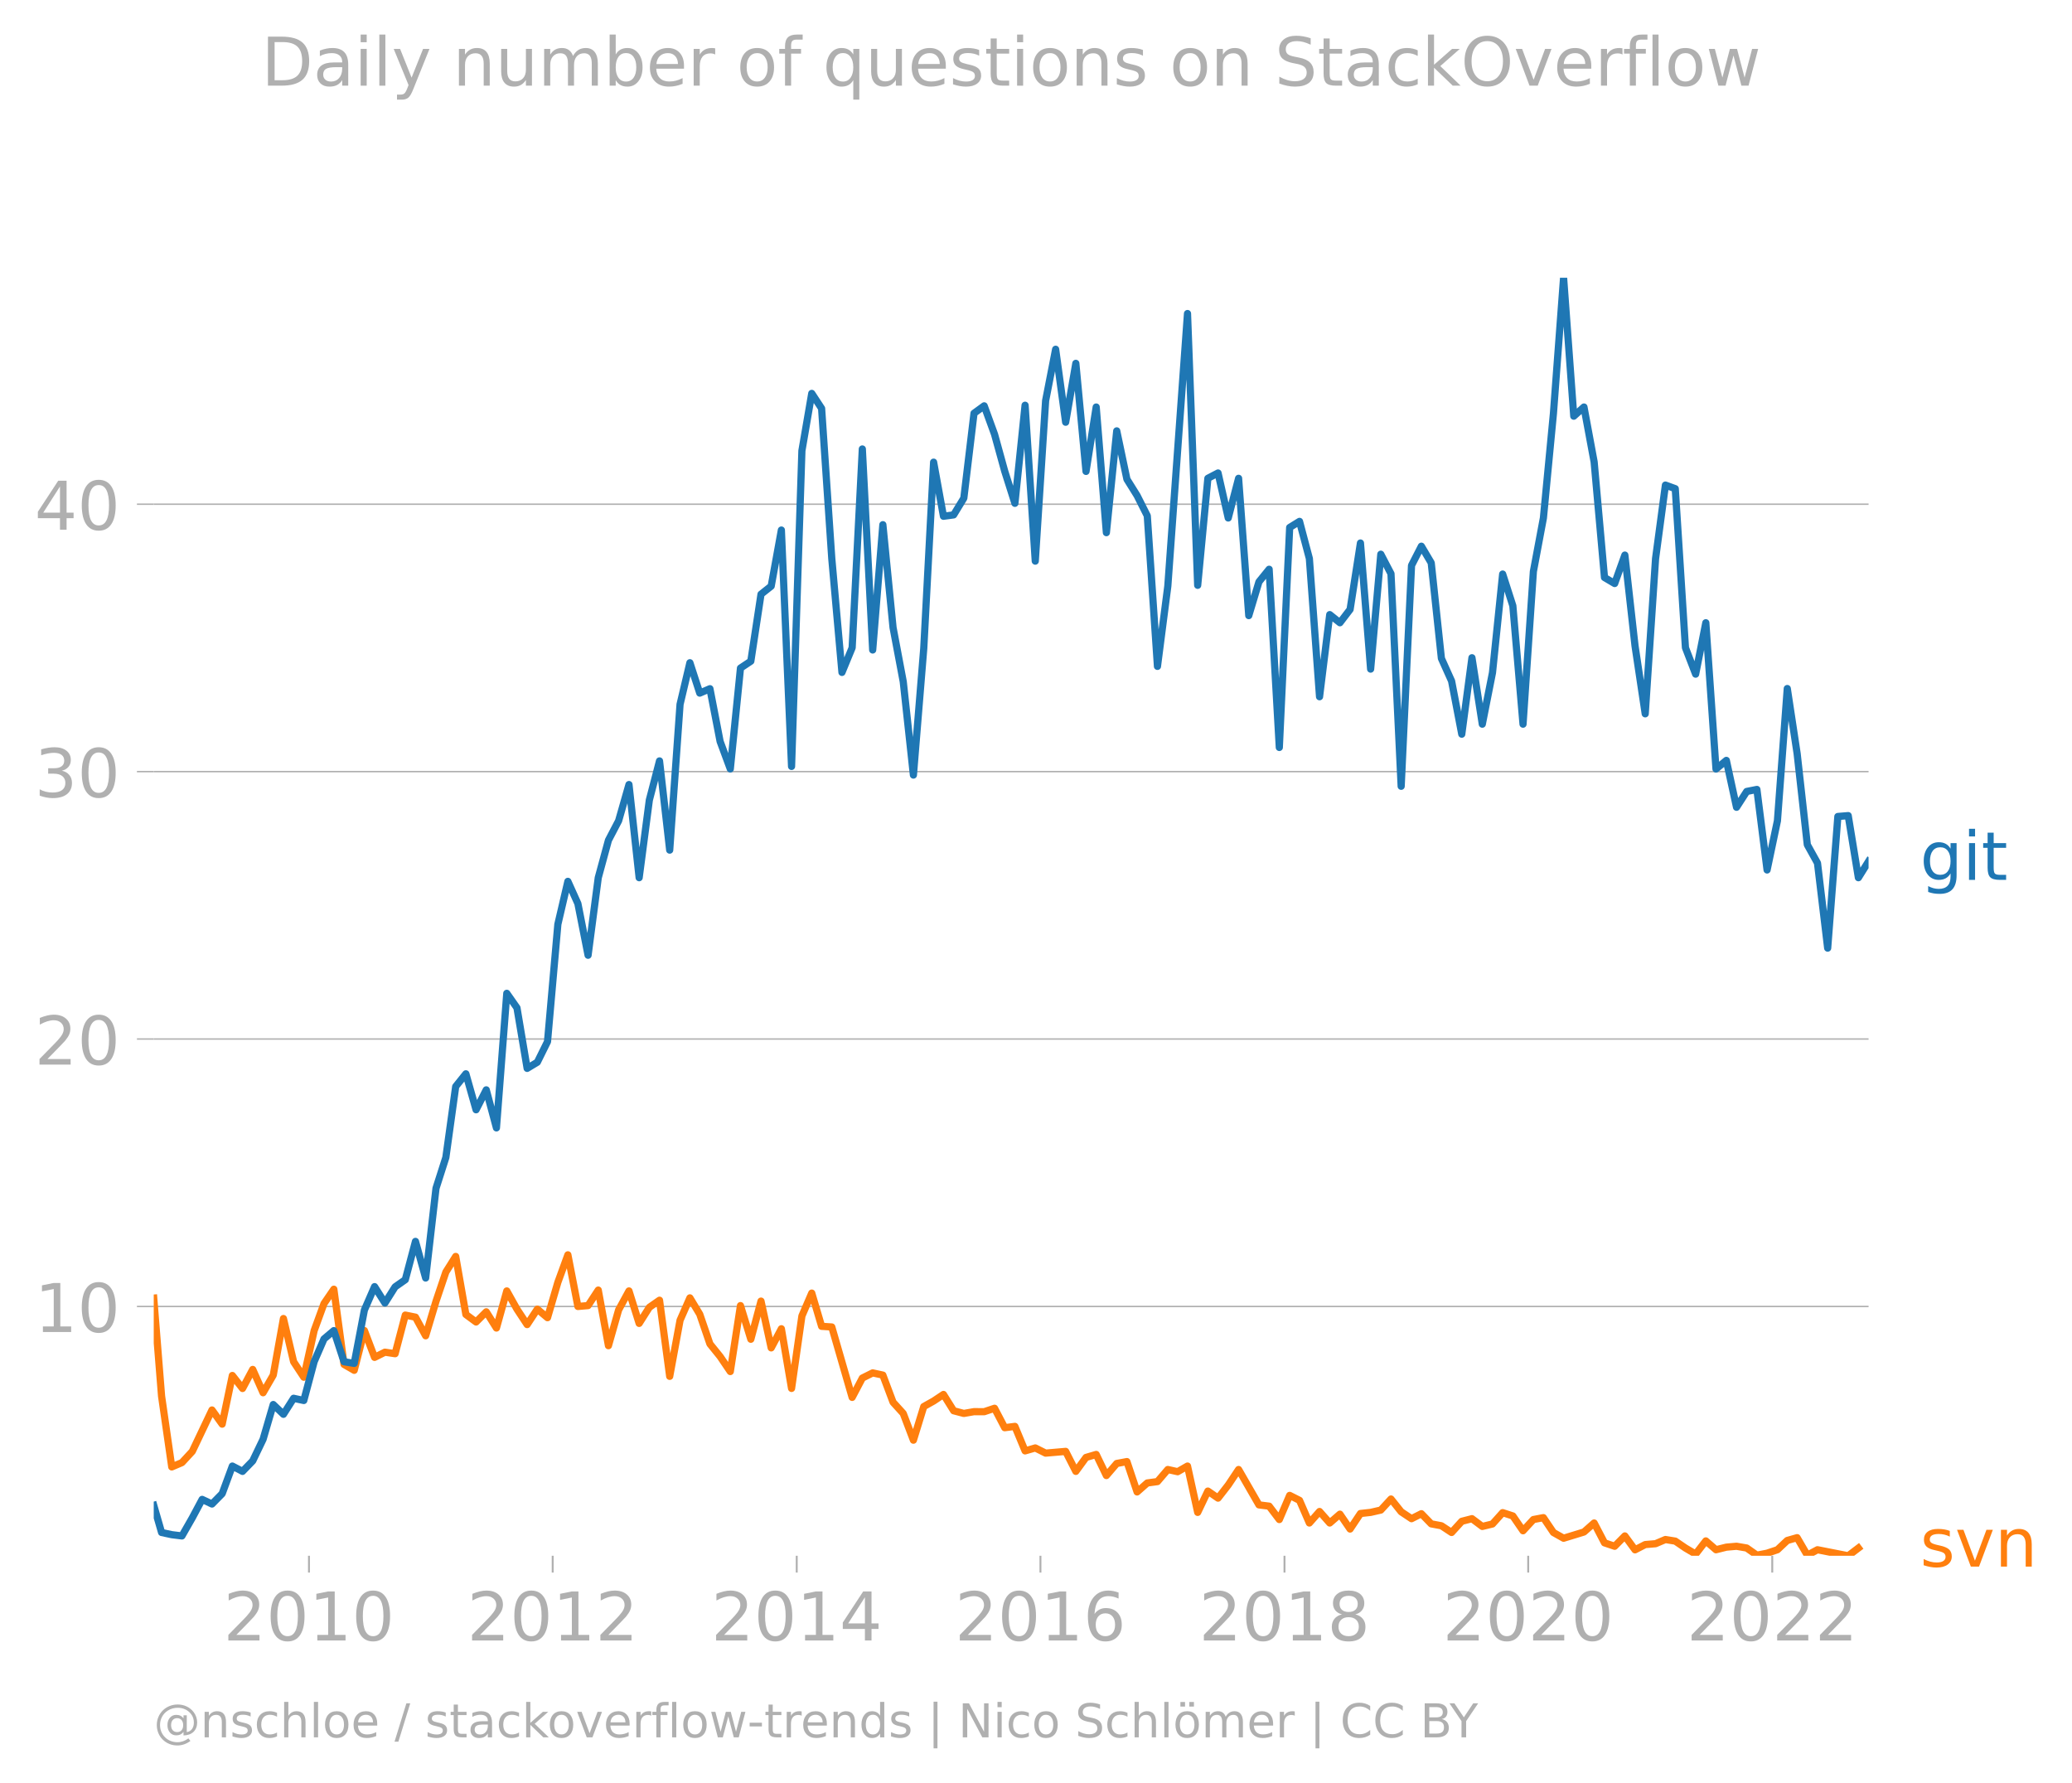
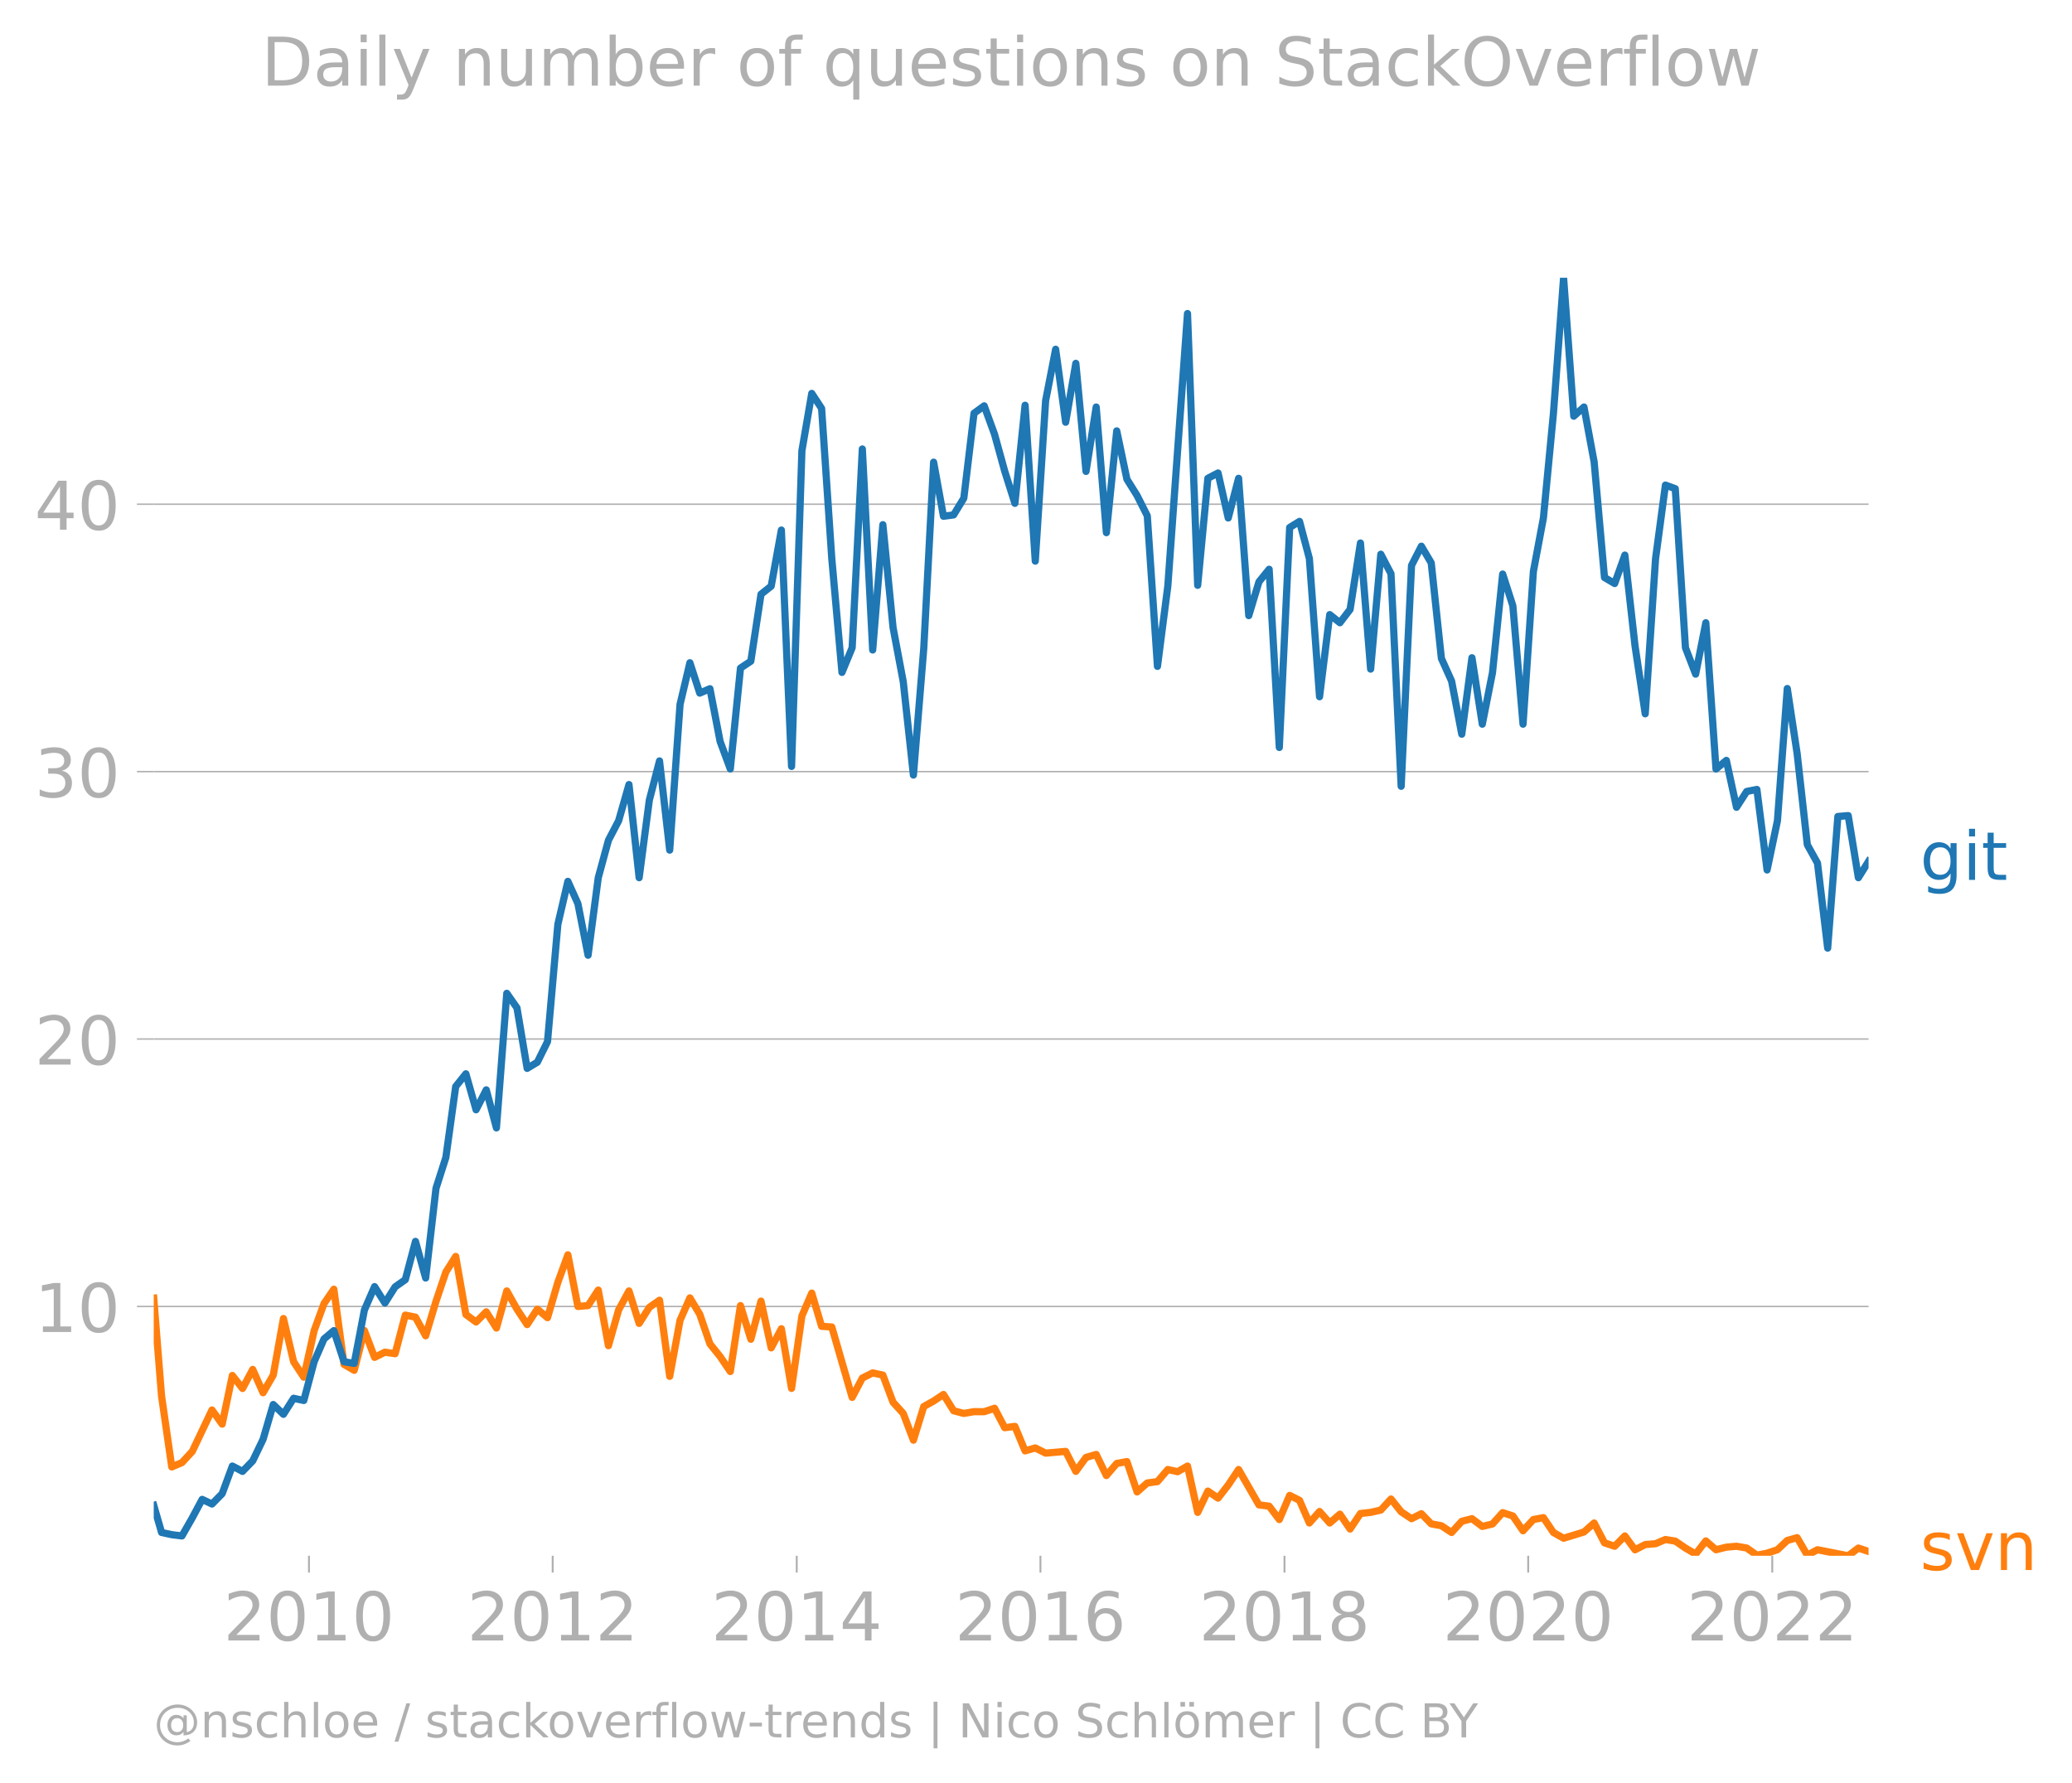
<svg xmlns="http://www.w3.org/2000/svg" xmlns:xlink="http://www.w3.org/1999/xlink" width="575.334" height="494.999" viewBox="0 0 431.5 371.249">
  <defs>
    <style>*{stroke-linejoin:round;stroke-linecap:butt}</style>
  </defs>
  <g id="figure_1">
    <path id="patch_1" d="M0 371.25h431.5V0H0v371.25z" style="fill:none" />
    <g id="axes_1">
      <path id="patch_2" d="M32.015 323.95h357.12V57.838H32.015V323.95z" style="fill:none" />
      <g id="matplotlib.axis_1">
        <g id="xtick_1">
          <g id="line2d_1">
            <defs>
-               <path id="m77f1c96709" d="M0 0v3.5" style="stroke:#b0b0b0;stroke-width:.4" />
-             </defs>
-             <use xlink:href="#m77f1c96709" x="64.345" y="323.95" style="fill:#b0b0b0;stroke:#b0b0b0;stroke-width:.4" />
+               <path id="m27e06bc372" d="M0 0v3.5" style="stroke:#b0b0b0;stroke-width:.4" />
+             </defs>
+             <use xlink:href="#m27e06bc372" x="64.345" y="323.95" style="fill:#b0b0b0;stroke:#b0b0b0;stroke-width:.4" />
          </g>
          <g id="text_1" style="fill:#b0b0b0" transform="matrix(.14 0 0 -.14 46.53 341.588)">
            <defs>
              <path id="DejaVuSans-32" d="M1228 531h2203V0H469v531q359 372 979 998 621 627 780 809 303 340 423 576 121 236 121 464 0 372-261 606-261 235-680 235-297 0-627-103-329-103-704-313v638q381 153 712 231 332 78 607 78 725 0 1156-363 431-362 431-968 0-288-108-546-107-257-392-607-78-91-497-524-418-433-1181-1211z" transform="scale(.01563)" />
              <path id="DejaVuSans-30" d="M2034 4250q-487 0-733-480-245-479-245-1442 0-959 245-1439 246-480 733-480 491 0 736 480 246 480 246 1439 0 963-246 1442-245 480-736 480zm0 500q785 0 1199-621 414-620 414-1801 0-1178-414-1799Q2819-91 2034-91q-784 0-1198 620-414 621-414 1799 0 1181 414 1801 414 621 1198 621z" transform="scale(.01563)" />
              <path id="DejaVuSans-31" d="M794 531h1031v3560L703 3866v575l1116 225h631V531h1031V0H794v531z" transform="scale(.01563)" />
            </defs>
            <use xlink:href="#DejaVuSans-32" />
            <use xlink:href="#DejaVuSans-30" x="63.623" />
            <use xlink:href="#DejaVuSans-31" x="127.246" />
            <use xlink:href="#DejaVuSans-30" x="190.869" />
          </g>
        </g>
        <g id="xtick_2">
-           <use xlink:href="#m77f1c96709" id="line2d_2" x="115.099" y="323.95" style="fill:#b0b0b0;stroke:#b0b0b0;stroke-width:.4" />
+           <use xlink:href="#m27e06bc372" id="line2d_2" x="115.099" y="323.95" style="fill:#b0b0b0;stroke:#b0b0b0;stroke-width:.4" />
          <g id="text_2" style="fill:#b0b0b0" transform="matrix(.14 0 0 -.14 97.284 341.588)">
            <use xlink:href="#DejaVuSans-32" />
            <use xlink:href="#DejaVuSans-30" x="63.623" />
            <use xlink:href="#DejaVuSans-31" x="127.246" />
            <use xlink:href="#DejaVuSans-32" x="190.869" />
          </g>
        </g>
        <g id="xtick_3">
-           <use xlink:href="#m77f1c96709" id="line2d_3" x="165.922" y="323.95" style="fill:#b0b0b0;stroke:#b0b0b0;stroke-width:.4" />
+           <use xlink:href="#m27e06bc372" id="line2d_3" x="165.922" y="323.95" style="fill:#b0b0b0;stroke:#b0b0b0;stroke-width:.4" />
          <g id="text_3" style="fill:#b0b0b0" transform="matrix(.14 0 0 -.14 148.107 341.588)">
            <defs>
              <path id="DejaVuSans-34" d="M2419 4116 825 1625h1594v2491zm-166 550h794V1625h666v-525h-666V0h-628v1100H313v609l1940 2957z" transform="scale(.01563)" />
            </defs>
            <use xlink:href="#DejaVuSans-32" />
            <use xlink:href="#DejaVuSans-30" x="63.623" />
            <use xlink:href="#DejaVuSans-31" x="127.246" />
            <use xlink:href="#DejaVuSans-34" x="190.869" />
          </g>
        </g>
        <g id="xtick_4">
-           <use xlink:href="#m77f1c96709" id="line2d_4" x="216.676" y="323.95" style="fill:#b0b0b0;stroke:#b0b0b0;stroke-width:.4" />
+           <use xlink:href="#m27e06bc372" id="line2d_4" x="216.676" y="323.95" style="fill:#b0b0b0;stroke:#b0b0b0;stroke-width:.4" />
          <g id="text_4" style="fill:#b0b0b0" transform="matrix(.14 0 0 -.14 198.86 341.588)">
            <defs>
              <path id="DejaVuSans-36" d="M2113 2584q-425 0-674-291-248-290-248-796 0-503 248-796 249-292 674-292t673 292q248 293 248 796 0 506-248 796-248 291-673 291zm1253 1979v-575q-238 112-480 171-242 60-480 60-625 0-955-422-329-422-376-1275 184 272 462 417 279 145 613 145 703 0 1111-427 408-426 408-1160 0-719-425-1154Q2819-91 2113-91q-810 0-1238 620-428 621-428 1799 0 1106 525 1764t1409 658q238 0 480-47t505-140z" transform="scale(.01563)" />
            </defs>
            <use xlink:href="#DejaVuSans-32" />
            <use xlink:href="#DejaVuSans-30" x="63.623" />
            <use xlink:href="#DejaVuSans-31" x="127.246" />
            <use xlink:href="#DejaVuSans-36" x="190.869" />
          </g>
        </g>
        <g id="xtick_5">
-           <use xlink:href="#m77f1c96709" id="line2d_5" x="267.499" y="323.95" style="fill:#b0b0b0;stroke:#b0b0b0;stroke-width:.4" />
+           <use xlink:href="#m27e06bc372" id="line2d_5" x="267.499" y="323.95" style="fill:#b0b0b0;stroke:#b0b0b0;stroke-width:.4" />
          <g id="text_5" style="fill:#b0b0b0" transform="matrix(.14 0 0 -.14 249.684 341.588)">
            <defs>
              <path id="DejaVuSans-38" d="M2034 2216q-450 0-708-241-257-241-257-662 0-422 257-663 258-241 708-241t709 242q260 243 260 662 0 421-258 662-257 241-711 241zm-631 268q-406 100-633 378-226 279-226 679 0 559 398 884 399 325 1092 325 697 0 1094-325t397-884q0-400-227-679-226-278-629-378 456-106 710-416 255-309 255-755 0-679-414-1042Q2806-91 2034-91q-771 0-1186 362-414 363-414 1042 0 446 256 755 257 310 713 416zm-231 997q0-362 226-565 227-203 636-203 407 0 636 203 230 203 230 565 0 363-230 566-229 203-636 203-409 0-636-203-226-203-226-566z" transform="scale(.01563)" />
            </defs>
            <use xlink:href="#DejaVuSans-32" />
            <use xlink:href="#DejaVuSans-30" x="63.623" />
            <use xlink:href="#DejaVuSans-31" x="127.246" />
            <use xlink:href="#DejaVuSans-38" x="190.869" />
          </g>
        </g>
        <g id="xtick_6">
-           <use xlink:href="#m77f1c96709" id="line2d_6" x="318.253" y="323.95" style="fill:#b0b0b0;stroke:#b0b0b0;stroke-width:.4" />
+           <use xlink:href="#m27e06bc372" id="line2d_6" x="318.253" y="323.95" style="fill:#b0b0b0;stroke:#b0b0b0;stroke-width:.4" />
          <g id="text_6" style="fill:#b0b0b0" transform="matrix(.14 0 0 -.14 300.438 341.588)">
            <use xlink:href="#DejaVuSans-32" />
            <use xlink:href="#DejaVuSans-30" x="63.623" />
            <use xlink:href="#DejaVuSans-32" x="127.246" />
            <use xlink:href="#DejaVuSans-30" x="190.869" />
          </g>
        </g>
        <g id="xtick_7">
-           <use xlink:href="#m77f1c96709" id="line2d_7" x="369.077" y="323.95" style="fill:#b0b0b0;stroke:#b0b0b0;stroke-width:.4" />
+           <use xlink:href="#m27e06bc372" id="line2d_7" x="369.077" y="323.95" style="fill:#b0b0b0;stroke:#b0b0b0;stroke-width:.4" />
          <g id="text_7" style="fill:#b0b0b0" transform="matrix(.14 0 0 -.14 351.262 341.588)">
            <use xlink:href="#DejaVuSans-32" />
            <use xlink:href="#DejaVuSans-30" x="63.623" />
            <use xlink:href="#DejaVuSans-32" x="127.246" />
            <use xlink:href="#DejaVuSans-32" x="190.869" />
          </g>
        </g>
      </g>
      <g id="matplotlib.axis_2">
        <g id="ytick_1">
-           <path id="line2d_8" d="M32.015 272.037h357.12" clip-path="url(#pca9cdb435d)" style="fill:none;stroke:#b0b0b0;stroke-width:.3;stroke-linecap:square" />
+           <path id="line2d_8" d="M32.015 272.037h357.12" clip-path="url(#p85bccfe4f1)" style="fill:none;stroke:#b0b0b0;stroke-width:.3;stroke-linecap:square" />
          <g id="line2d_9">
            <defs>
-               <path id="mb15e1e343c" d="M0 0h-3.5" style="stroke:#b0b0b0;stroke-width:.3" />
-             </defs>
-             <use xlink:href="#mb15e1e343c" x="32.015" y="272.037" style="fill:#b0b0b0;stroke:#b0b0b0;stroke-width:.3" />
+               <path id="m40d525d4bf" d="M0 0h-3.5" style="stroke:#b0b0b0;stroke-width:.3" />
+             </defs>
+             <use xlink:href="#m40d525d4bf" x="32.015" y="272.037" style="fill:#b0b0b0;stroke:#b0b0b0;stroke-width:.3" />
          </g>
          <g id="text_8" style="fill:#b0b0b0" transform="matrix(.14 0 0 -.14 7.2 277.356)">
            <use xlink:href="#DejaVuSans-31" />
            <use xlink:href="#DejaVuSans-30" x="63.623" />
          </g>
        </g>
        <g id="ytick_2">
-           <path id="line2d_10" d="M32.015 216.353h357.12" clip-path="url(#pca9cdb435d)" style="fill:none;stroke:#b0b0b0;stroke-width:.3;stroke-linecap:square" />
-           <use xlink:href="#mb15e1e343c" id="line2d_11" x="32.015" y="216.353" style="fill:#b0b0b0;stroke:#b0b0b0;stroke-width:.3" />
+           <path id="line2d_10" d="M32.015 216.353h357.12" clip-path="url(#p85bccfe4f1)" style="fill:none;stroke:#b0b0b0;stroke-width:.3;stroke-linecap:square" />
+           <use xlink:href="#m40d525d4bf" id="line2d_11" x="32.015" y="216.353" style="fill:#b0b0b0;stroke:#b0b0b0;stroke-width:.3" />
          <g id="text_9" style="fill:#b0b0b0" transform="matrix(.14 0 0 -.14 7.2 221.672)">
            <use xlink:href="#DejaVuSans-32" />
            <use xlink:href="#DejaVuSans-30" x="63.623" />
          </g>
        </g>
        <g id="ytick_3">
-           <path id="line2d_12" d="M32.015 160.669h357.12" clip-path="url(#pca9cdb435d)" style="fill:none;stroke:#b0b0b0;stroke-width:.3;stroke-linecap:square" />
-           <use xlink:href="#mb15e1e343c" id="line2d_13" x="32.015" y="160.669" style="fill:#b0b0b0;stroke:#b0b0b0;stroke-width:.3" />
+           <path id="line2d_12" d="M32.015 160.669h357.12" clip-path="url(#p85bccfe4f1)" style="fill:none;stroke:#b0b0b0;stroke-width:.3;stroke-linecap:square" />
+           <use xlink:href="#m40d525d4bf" id="line2d_13" x="32.015" y="160.669" style="fill:#b0b0b0;stroke:#b0b0b0;stroke-width:.3" />
          <g id="text_10" style="fill:#b0b0b0" transform="matrix(.14 0 0 -.14 7.2 165.987)">
            <defs>
              <path id="DejaVuSans-33" d="M2597 2516q453-97 707-404 255-306 255-756 0-690-475-1069Q2609-91 1734-91q-293 0-604 58T488 141v609q262-153 574-231 313-78 654-78 593 0 904 234t311 681q0 413-289 645-289 233-804 233h-544v519h569q465 0 712 186t247 536q0 359-255 551-254 193-729 193-260 0-557-57-297-56-653-174v562q360 100 674 150t592 50q719 0 1137-327 419-326 419-882 0-388-222-655t-631-370z" transform="scale(.01563)" />
            </defs>
            <use xlink:href="#DejaVuSans-33" />
            <use xlink:href="#DejaVuSans-30" x="63.623" />
          </g>
        </g>
        <g id="ytick_4">
-           <path id="line2d_14" d="M32.015 104.984h357.12" clip-path="url(#pca9cdb435d)" style="fill:none;stroke:#b0b0b0;stroke-width:.3;stroke-linecap:square" />
-           <use xlink:href="#mb15e1e343c" id="line2d_15" x="32.015" y="104.984" style="fill:#b0b0b0;stroke:#b0b0b0;stroke-width:.3" />
+           <path id="line2d_14" d="M32.015 104.984h357.12" clip-path="url(#p85bccfe4f1)" style="fill:none;stroke:#b0b0b0;stroke-width:.3;stroke-linecap:square" />
+           <use xlink:href="#m40d525d4bf" id="line2d_15" x="32.015" y="104.984" style="fill:#b0b0b0;stroke:#b0b0b0;stroke-width:.3" />
          <g id="text_11" style="fill:#b0b0b0" transform="matrix(.14 0 0 -.14 7.2 110.303)">
            <use xlink:href="#DejaVuSans-34" />
            <use xlink:href="#DejaVuSans-30" x="63.623" />
          </g>
        </g>
      </g>
-       <path id="line2d_16" d="m32.015 270.297 1.634 20.422 2.12 14.73 2.12-.899 2.156-2.335 4.102-8.622 2.12 2.946 2.121-10.131 2.12 2.706 2.121-3.964 2.156 4.85 2.12-3.67 2.12-11.778 2.121 8.994 2.12 3.22 2.156-9.699 2.051-5.626 2.051-2.996 2.12 15.657 2.121 1.228 2.12-8.28 2.121 5.586 2.156-1.078 2.12.317 2.12-8.041 2.121.43 2.12 3.88 2.156-7.184 2.051-6.082 2.051-3.259 2.12 12.089 2.121 1.563 2.12-2.12 2.121 3.377 2.156-7.724 2.12 3.79 2.12 3.216 2.121-3.216 2.12 1.779 2.156-7.365 2.086-5.723 2.086 10.752 2.12-.185 2.12-3.227 2.121 11.58 2.12-7.449 2.156-3.952 2.12 6.76 2.121-3.347 2.12-1.479 2.121 15.85 2.156-11.676 2.05-4.664 2.052 3.406 2.12 6.18 2.12 2.622 2.121 3.131 2.12-13.73 2.156 7.006 2.12-7.94 2.121 9.737 2.12-3.982 2.121 12.424L167 274.013l2.05-4.76 2.052 6.916 2.12.138 4.241 14.663 2.12-4.023 2.156-1.078 2.12.46 2.121 5.647 2.12 2.335 2.121 5.569 2.156-7.006 2.05-1.148 2.052-1.367 2.12 3.395 2.12.557 2.121-.37 2.12.011 2.156-.718 2.12 4.047 2.121-.275 2.12 5.101 2.121-.61 2.156 1.077 4.171-.36 2.12 4.162 2.121-2.904 2.12-.622 2.121 4.394 2.156-2.514 2.12-.395 2.12 6.322 2.121-1.868 2.12-.287 2.156-2.515 2.051.456 2.051-1.174 2.12 9.646 2.121-4.437 2.12 1.467 2.121-2.725 2.156-3.233 4.24 7.365 2.121.263 2.12 2.79 2.156-5.03 2.051 1.034 2.051 4.715 2.12-2.395 2.121 2.395 2.12-1.838 2.121 3.095 2.156-3.233 2.12-.233 2.12-.485 2.121-2.3 2.12 2.659 2.156 1.437 2.051-1.033 2.051 2.11 2.12.396 2.121 1.4 2.12-2.328 2.121-.545 2.155 1.616 2.121-.514 2.12-2.36 2.121.689 2.12 3.084 2.156-2.336 2.086-.396 2.086 3.09 2.12 1.198 4.241-1.299 2.12-1.874 2.156 4.131 2.12.713 2.121-2.15 2.12 2.892 2.121-1.095 2.155-.18 2.051-.872 2.051.333L351 322.34l2.12 1.252 2.121-2.737 2.12 1.838 2.156-.538 2.12-.186 2.121.365 2.12 1.491 2.121-.413 2.155-.719 2.051-1.93 2.051-.584 2.121 3.646 2.12-1.132 6.397 1.258 2.12-1.61h0" clip-path="url(#pca9cdb435d)" style="fill:none;stroke:#ff7f0e;stroke-width:1.5;stroke-linecap:square" />
-       <path id="line2d_17" d="m32.015 313.453 1.634 5.647 2.12.455 2.12.263 2.156-3.772 2.051-3.836 2.051.962 2.12-2.155 2.121-5.748 2.12 1.107 2.121-2.185 2.156-4.49 2.12-7.246 2.12 2.036 2.121-3.335 2.12.46 2.156-8.082 2.051-4.735 2.051-1.732 2.12 6.479 2.121.347 2.12-11.113 2.121-4.874 2.156 3.413 2.12-3.365 2.12-1.485 2.121-7.981 2.12 7.622 2.156-18.681 2.051-6.416 2.051-14.78 2.12-2.641 2.121 7.49 2.12-4.149 2.121 7.922 2.156-28.022 2.12 3.023 2.12 12.604 2.121-1.281 2.12-4.287 2.156-24.43 2.086-8.944 2.086 4.634 2.12 10.753 2.12-16.142 2.121-7.802 2.12-4.054 2.156-7.544 2.12 19.394 2.121-16.16 2.12-8.156 2.121 18.574 2.156-30.357 2.05-8.661 2.052 6.325 2.12-.916 2.12 10.976 2.121 5.73 2.12-20.999 2.156-1.437 2.12-13.945 2.121-1.682 2.12-11.682 2.121 49.224L167 93.847l2.05-11.932 2.052 3.13 2.12 31.262 2.12 23.704 2.121-5.143 2.12-41.38 2.156 41.853 2.12-26.088 2.121 21.418 2.12 11.25 2.121 19.466 2.156-26.405 2.05-38.748 2.052 11.265 2.12-.288 2.12-3.484 2.121-17.676 2.12-1.545 2.156 5.928 2.12 7.682 2.121 6.688 2.12-20.423 2.121 32.458 2.156-33.41 2.085-10.704 2.086 15.194 2.12-12.262 2.121 22.501 2.12-13.406 2.121 26.16 2.156-21.196 2.12 10.07 2.12 3.402 2.121 4.209 2.12 31.357 2.156-16.705 4.102-56.763 2.12 56.589 2.121-22.28 2.12-1.108 2.121 9.371 2.156-8.263 2.12 28.59 2.12-7.035 2.121-2.616 2.12 37.105 2.156-45.805 2.051-1.27 2.051 7.737 2.12 28.776 2.121-17.1 2.12 1.694 2.121-2.772 2.156-13.832 2.12 26.256 2.12-23.92 2.121 4.059 2.12 44.26 2.156-45.984 2.051-4.004 2.051 3.465 2.12 19.896 2.121 4.713 2.12 11.065 2.121-15.915 2.155 13.831 2.121-10.724 2.12-20.531 2.121 6.61 2.12 24.645 2.156-31.794 2.086-11.13 2.086-21.742 2.12-28.285 2.12 28.824 2.121-1.91 2.12 11.43 2.156 24.07 2.12 1.252 2.121-5.922 2.12 18.915 2.121 14.136 2.155-32.332 2.051-15.294 2.051.744L351 134.868l2.12 5.503 2.121-10.7 2.12 30.459 2.156-1.797 2.12 9.76 2.121-3.293 2.12-.42L368 181.147l2.155-10.239 2.051-27.54 2.051 13.53 2.121 18.992 2.12 3.82 2.121 17.711 2.12-27.41 2.156-.18 2.12 12.927 2.121-3.407h0" clip-path="url(#pca9cdb435d)" style="fill:none;stroke:#1f77b4;stroke-width:1.5;stroke-linecap:square" />
+       <path id="line2d_16" d="m32.015 270.297 1.634 20.422 2.12 14.73 2.12-.899 2.156-2.335 4.102-8.622 2.12 2.946 2.121-10.131 2.12 2.706 2.121-3.964 2.156 4.85 2.12-3.67 2.12-11.778 2.121 8.994 2.12 3.22 2.156-9.699 2.051-5.626 2.051-2.996 2.12 15.657 2.121 1.228 2.12-8.28 2.121 5.586 2.156-1.078 2.12.317 2.12-8.041 2.121.43 2.12 3.88 2.156-7.184 2.051-6.082 2.051-3.259 2.12 12.089 2.121 1.563 2.12-2.12 2.121 3.377 2.156-7.724 2.12 3.79 2.12 3.216 2.121-3.216 2.12 1.779 2.156-7.365 2.086-5.723 2.086 10.752 2.12-.185 2.12-3.227 2.121 11.58 2.12-7.449 2.156-3.952 2.12 6.76 2.121-3.347 2.12-1.479 2.121 15.85 2.156-11.676 2.05-4.664 2.052 3.406 2.12 6.18 2.12 2.622 2.121 3.131 2.12-13.73 2.156 7.006 2.12-7.94 2.121 9.737 2.12-3.982 2.121 12.424L167 274.013l2.05-4.76 2.052 6.916 2.12.138 4.241 14.663 2.12-4.023 2.156-1.078 2.12.46 2.121 5.647 2.12 2.335 2.121 5.569 2.156-7.006 2.05-1.148 2.052-1.367 2.12 3.395 2.12.557 2.121-.37 2.12.011 2.156-.718 2.12 4.047 2.121-.275 2.12 5.101 2.121-.61 2.156 1.077 4.171-.36 2.12 4.162 2.121-2.904 2.12-.622 2.121 4.394 2.156-2.514 2.12-.395 2.12 6.322 2.121-1.868 2.12-.287 2.156-2.515 2.051.456 2.051-1.174 2.12 9.646 2.121-4.437 2.12 1.467 2.121-2.725 2.156-3.233 4.24 7.365 2.121.263 2.12 2.79 2.156-5.03 2.051 1.034 2.051 4.715 2.12-2.395 2.121 2.395 2.12-1.838 2.121 3.095 2.156-3.233 2.12-.233 2.12-.485 2.121-2.3 2.12 2.659 2.156 1.437 2.051-1.033 2.051 2.11 2.12.396 2.121 1.4 2.12-2.328 2.121-.545 2.155 1.616 2.121-.514 2.12-2.36 2.121.689 2.12 3.084 2.156-2.336 2.086-.396 2.086 3.09 2.12 1.198 4.241-1.299 2.12-1.874 2.156 4.131 2.12.713 2.121-2.15 2.12 2.892 2.121-1.095 2.155-.18 2.051-.872 2.051.333L351 322.34l2.12 1.252 2.121-2.737 2.12 1.838 2.156-.538 2.12-.186 2.121.365 2.12 1.491 2.121-.413 2.155-.719 2.051-1.93 2.051-.584 2.121 3.646 2.12-1.132 6.397 1.258 2.12-1.61 2.121.712h0" clip-path="url(#p85bccfe4f1)" style="fill:none;stroke:#ff7f0e;stroke-width:1.5;stroke-linecap:square" />
+       <path id="line2d_17" d="m32.015 313.453 1.634 5.647 2.12.455 2.12.263 2.156-3.772 2.051-3.836 2.051.962 2.12-2.155 2.121-5.748 2.12 1.107 2.121-2.185 2.156-4.49 2.12-7.246 2.12 2.036 2.121-3.335 2.12.46 2.156-8.082 2.051-4.735 2.051-1.732 2.12 6.479 2.121.347 2.12-11.113 2.121-4.874 2.156 3.413 2.12-3.365 2.12-1.485 2.121-7.981 2.12 7.622 2.156-18.681 2.051-6.416 2.051-14.78 2.12-2.641 2.121 7.49 2.12-4.149 2.121 7.922 2.156-28.022 2.12 3.023 2.12 12.604 2.121-1.281 2.12-4.287 2.156-24.43 2.086-8.944 2.086 4.634 2.12 10.753 2.12-16.142 2.121-7.802 2.12-4.054 2.156-7.544 2.12 19.394 2.121-16.16 2.12-8.156 2.121 18.574 2.156-30.357 2.05-8.661 2.052 6.325 2.12-.916 2.12 10.976 2.121 5.73 2.12-20.999 2.156-1.437 2.12-13.945 2.121-1.682 2.12-11.682 2.121 49.224L167 93.847l2.05-11.932 2.052 3.13 2.12 31.262 2.12 23.704 2.121-5.143 2.12-41.38 2.156 41.853 2.12-26.088 2.121 21.418 2.12 11.25 2.121 19.466 2.156-26.405 2.05-38.748 2.052 11.265 2.12-.288 2.12-3.484 2.121-17.676 2.12-1.545 2.156 5.928 2.12 7.682 2.121 6.688 2.12-20.423 2.121 32.458 2.156-33.41 2.085-10.704 2.086 15.194 2.12-12.262 2.121 22.501 2.12-13.406 2.121 26.16 2.156-21.196 2.12 10.07 2.12 3.402 2.121 4.209 2.12 31.357 2.156-16.705 4.102-56.763 2.12 56.589 2.121-22.28 2.12-1.108 2.121 9.371 2.156-8.263 2.12 28.59 2.12-7.035 2.121-2.616 2.12 37.105 2.156-45.805 2.051-1.27 2.051 7.737 2.12 28.776 2.121-17.1 2.12 1.694 2.121-2.772 2.156-13.832 2.12 26.256 2.12-23.92 2.121 4.059 2.12 44.26 2.156-45.984 2.051-4.004 2.051 3.465 2.12 19.896 2.121 4.713 2.12 11.065 2.121-15.915 2.155 13.831 2.121-10.724 2.12-20.531 2.121 6.61 2.12 24.645 2.156-31.794 2.086-11.13 2.086-21.742 2.12-28.285 2.12 28.824 2.121-1.91 2.12 11.43 2.156 24.07 2.12 1.252 2.121-5.922 2.12 18.915 2.121 14.136 2.155-32.332 2.051-15.294 2.051.744L351 134.868l2.12 5.503 2.121-10.7 2.12 30.459 2.156-1.797 2.12 9.76 2.121-3.293 2.12-.42L368 181.147l2.155-10.239 2.051-27.54 2.051 13.53 2.121 18.992 2.12 3.82 2.121 17.711 2.12-27.41 2.156-.18 2.12 12.927 2.121-3.407h0" clip-path="url(#p85bccfe4f1)" style="fill:none;stroke:#1f77b4;stroke-width:1.5;stroke-linecap:square" />
      <g id="text_12" style="fill:#1f77b4" transform="matrix(.14 0 0 -.14 399.849 183.213)">
        <defs>
          <path id="DejaVuSans-67" d="M2906 1791q0 625-258 968-257 344-723 344-462 0-720-344-258-343-258-968 0-622 258-966t720-344q466 0 723 344 258 344 258 966zm575-1357q0-893-397-1329-396-436-1215-436-303 0-572 45t-522 139v559q253-137 500-202 247-66 503-66 566 0 847 295t281 892v285q-178-310-456-463T1784 0Q1141 0 747 490 353 981 353 1791q0 812 394 1302 394 491 1037 491 388 0 666-153t456-462v531h575V434z" transform="scale(.01563)" />
          <path id="DejaVuSans-69" d="M603 3500h575V0H603v3500zm0 1363h575v-729H603v729z" transform="scale(.01563)" />
          <path id="DejaVuSans-74" d="M1172 4494v-994h1184v-447H1172V1153q0-428 117-550t477-122h590V0h-590q-666 0-919 248-253 249-253 905v1900H172v447h422v994h578z" transform="scale(.01563)" />
        </defs>
        <use xlink:href="#DejaVuSans-67" />
        <use xlink:href="#DejaVuSans-69" x="63.477" />
        <use xlink:href="#DejaVuSans-74" x="91.26" />
      </g>
-       <g id="text_13" style="fill:#ff7f0e" transform="matrix(.14 0 0 -.14 399.849 326.202)">
+       <g id="text_13" style="fill:#ff7f0e" transform="matrix(.14 0 0 -.14 399.849 326.915)">
        <defs>
          <path id="DejaVuSans-73" d="M2834 3397v-544q-243 125-506 187-262 63-544 63-428 0-642-131t-214-394q0-200 153-314t616-217l197-44q612-131 870-370t258-667q0-488-386-773Q2250-91 1575-91q-281 0-586 55T347 128v594q319-166 628-249 309-82 613-82 406 0 624 139 219 139 219 392 0 234-158 359-157 125-692 241l-200 47q-534 112-772 345-237 233-237 639 0 494 350 762 350 269 994 269 318 0 599-47 282-46 519-140z" transform="scale(.01563)" />
          <path id="DejaVuSans-76" d="M191 3500h609L1894 563l1094 2937h609L2284 0h-781L191 3500z" transform="scale(.01563)" />
          <path id="DejaVuSans-6e" d="M3513 2113V0h-575v2094q0 497-194 743-194 247-581 247-466 0-735-297-269-296-269-809V0H581v3500h578v-544q207 316 486 472 280 156 646 156 603 0 912-373 310-373 310-1098z" transform="scale(.01563)" />
        </defs>
        <use xlink:href="#DejaVuSans-73" />
        <use xlink:href="#DejaVuSans-76" x="52.1" />
        <use xlink:href="#DejaVuSans-6e" x="111.279" />
      </g>
      <g id="text_14" style="fill:#b0b0b0" transform="matrix(.09716 0 0 -.09716 32.015 361.758)">
        <defs>
          <path id="DejaVuSans-40" d="M2381 1678q0-447 222-702 222-254 610-254 384 0 604 256 221 256 221 700 0 438-225 695-225 258-607 258-378 0-602-256-223-256-223-697zm1703-934q-187-241-429-355t-564-114q-538 0-874 389t-336 1014q0 625 337 1015 338 391 873 391 322 0 565-117 244-117 428-354v409h447V722q457 69 714 417 258 349 258 902 0 334-99 628-98 294-298 544-325 409-792 626t-1017 217q-384 0-738-102-353-101-653-301-490-319-767-836-276-517-276-1120 0-497 179-932 180-434 521-765 328-325 759-495 431-171 922-171 403 0 792 136t714 389l281-347q-390-303-851-464t-936-161q-578 0-1091 205-512 205-912 595Q841 78 631 592q-209 514-209 1105 0 569 212 1084 213 516 607 907 403 396 931 607t1119 211q662 0 1229-272 568-271 952-771 234-307 357-666 124-359 124-744 0-822-497-1297T4084 263v481z" transform="scale(.01563)" />
          <path id="DejaVuSans-63" d="M3122 3366v-538q-244 135-489 202t-495 67q-560 0-870-355-309-354-309-995t309-996q310-354 870-354 250 0 495 67t489 202V134Q2881 22 2623-34q-257-57-548-57-791 0-1257 497-465 497-465 1341 0 856 470 1346 471 491 1290 491 265 0 518-55 253-54 491-163z" transform="scale(.01563)" />
          <path id="DejaVuSans-68" d="M3513 2113V0h-575v2094q0 497-194 743-194 247-581 247-466 0-735-297-269-296-269-809V0H581v4863h578V2956q207 316 486 472 280 156 646 156 603 0 912-373 310-373 310-1098z" transform="scale(.01563)" />
          <path id="DejaVuSans-6c" d="M603 4863h575V0H603v4863z" transform="scale(.01563)" />
          <path id="DejaVuSans-6f" d="M1959 3097q-462 0-731-361t-269-989q0-628 267-989 268-361 733-361 460 0 728 362 269 363 269 988 0 622-269 986-268 364-728 364zm0 487q750 0 1178-488 429-487 429-1349 0-859-429-1349Q2709-91 1959-91q-753 0-1180 489-426 490-426 1349 0 862 426 1349 427 488 1180 488z" transform="scale(.01563)" />
          <path id="DejaVuSans-65" d="M3597 1894v-281H953q38-594 358-905t892-311q331 0 642 81t618 244V178Q3153 47 2828-22t-659-69q-838 0-1327 487-489 488-489 1320 0 859 464 1363 464 505 1252 505 706 0 1117-455 411-454 411-1235zm-575 169q-6 471-264 752-258 282-683 282-481 0-770-272t-333-766l2050 4z" transform="scale(.01563)" />
          <path id="DejaVuSans-2f" d="M1625 4666h531L531-594H0l1625 5260z" transform="scale(.01563)" />
          <path id="DejaVuSans-61" d="M2194 1759q-697 0-966-159t-269-544q0-306 202-486 202-179 548-179 479 0 768 339t289 901v128h-572zm1147 238V0h-575v531q-197-318-491-470T1556-91q-537 0-855 302-317 302-317 808 0 590 395 890 396 300 1180 300h807v57q0 397-261 614t-733 217q-300 0-585-72-284-72-546-216v532q315 122 612 182 297 61 578 61 760 0 1135-394 375-393 375-1193z" transform="scale(.01563)" />
          <path id="DejaVuSans-6b" d="M581 4863h578V1991l1716 1509h734L1753 1863 3688 0h-750L1159 1709V0H581v4863z" transform="scale(.01563)" />
          <path id="DejaVuSans-72" d="M2631 2963q-97 56-211 82-114 27-251 27-488 0-749-317t-261-911V0H581v3500h578v-544q182 319 472 473 291 155 707 155 59 0 131-8 72-7 159-23l3-590z" transform="scale(.01563)" />
          <path id="DejaVuSans-66" d="M2375 4863v-479h-550q-309 0-430-125-120-125-120-450v-309h947v-447h-947V0H697v3053H147v447h550v244q0 584 272 851 272 268 862 268h544z" transform="scale(.01563)" />
          <path id="DejaVuSans-77" d="M269 3500h575l719-2731 715 2731h678l719-2731 716 2731h575L4050 0h-678l-753 2869L1863 0h-679L269 3500z" transform="scale(.01563)" />
          <path id="DejaVuSans-2d" d="M313 2009h1684v-512H313v512z" transform="scale(.01563)" />
          <path id="DejaVuSans-64" d="M2906 2969v1894h575V0h-575v525q-181-312-458-464-276-152-664-152-634 0-1033 506-398 507-398 1332t398 1331q399 506 1033 506 388 0 664-152 277-151 458-463zM947 1747q0-634 261-995t717-361q456 0 718 361 263 361 263 995t-263 995q-262 361-718 361t-717-361q-261-361-261-995z" transform="scale(.01563)" />
          <path id="DejaVuSans-7c" d="M1344 4891v-6400H813v6400h531z" transform="scale(.01563)" />
          <path id="DejaVuSans-4e" d="M628 4666h850L3547 763v3903h612V0h-850L1241 3903V0H628v4666z" transform="scale(.01563)" />
          <path id="DejaVuSans-53" d="M3425 4513v-616q-359 172-678 256-319 85-616 85-515 0-795-200t-280-569q0-310 186-468 186-157 705-254l381-78q706-135 1042-474t336-907q0-679-455-1029Q2797-91 1919-91q-331 0-705 75-373 75-773 222v650q384-215 753-325 369-109 725-109 540 0 834 212 294 213 294 607 0 343-211 537t-692 291l-385 75q-706 140-1022 440-315 300-315 835 0 619 436 975t1201 356q329 0 669-60 341-59 697-177z" transform="scale(.01563)" />
          <path id="DejaVuSans-f6" d="M1959 3097q-462 0-731-361t-269-989q0-628 267-989 268-361 733-361 460 0 728 362 269 363 269 988 0 622-269 986-268 364-728 364zm0 487q750 0 1178-488 429-487 429-1349 0-859-429-1349Q2709-91 1959-91q-753 0-1180 489-426 490-426 1349 0 862 426 1349 427 488 1180 488zm295 1266h634v-631h-634v631zm-1222 0h634v-631h-634v631z" transform="scale(.01563)" />
          <path id="DejaVuSans-6d" d="M3328 2828q216 388 516 572t706 184q547 0 844-383 297-382 297-1088V0h-578v2094q0 503-179 746-178 244-543 244-447 0-707-297-259-296-259-809V0h-578v2094q0 506-178 748t-550 242q-441 0-701-298-259-298-259-808V0H581v3500h578v-544q197 322 472 475t653 153q382 0 649-194 267-193 395-562z" transform="scale(.01563)" />
          <path id="DejaVuSans-43" d="M4122 4306v-665q-319 297-680 443-361 147-767 147-800 0-1225-489t-425-1414q0-922 425-1411t1225-489q406 0 767 147t680 444V359q-331-225-702-338-370-112-782-112-1060 0-1670 648-609 649-609 1771 0 1125 609 1773 610 649 1670 649 418 0 788-111 371-111 696-333z" transform="scale(.01563)" />
          <path id="DejaVuSans-42" d="M1259 2228V519h1013q509 0 754 211 246 211 246 645 0 438-246 645-245 208-754 208H1259zm0 1919V2741h935q462 0 688 173 227 174 227 530 0 353-227 528-226 175-688 175h-935zm-631 519h1613q722 0 1112-300 391-300 391-853 0-429-200-682t-588-315q466-100 724-418 258-317 258-792 0-625-425-966Q3088 0 2303 0H628v4666z" transform="scale(.01563)" />
          <path id="DejaVuSans-59" d="M-13 4666h679l1293-1919 1285 1919h678L2272 2222V0h-634v2222L-13 4666z" transform="scale(.01563)" />
        </defs>
        <use xlink:href="#DejaVuSans-40" />
        <use xlink:href="#DejaVuSans-6e" x="100" />
        <use xlink:href="#DejaVuSans-73" x="163.379" />
        <use xlink:href="#DejaVuSans-63" x="215.479" />
        <use xlink:href="#DejaVuSans-68" x="270.459" />
        <use xlink:href="#DejaVuSans-6c" x="333.838" />
        <use xlink:href="#DejaVuSans-6f" x="361.621" />
        <use xlink:href="#DejaVuSans-65" x="422.803" />
        <use xlink:href="#DejaVuSans-20" x="484.326" />
        <use xlink:href="#DejaVuSans-2f" x="516.113" />
        <use xlink:href="#DejaVuSans-20" x="549.805" />
        <use xlink:href="#DejaVuSans-73" x="581.592" />
        <use xlink:href="#DejaVuSans-74" x="633.691" />
        <use xlink:href="#DejaVuSans-61" x="672.9" />
        <use xlink:href="#DejaVuSans-63" x="734.18" />
        <use xlink:href="#DejaVuSans-6b" x="789.16" />
        <use xlink:href="#DejaVuSans-6f" x="843.445" />
        <use xlink:href="#DejaVuSans-76" x="904.627" />
        <use xlink:href="#DejaVuSans-65" x="963.807" />
        <use xlink:href="#DejaVuSans-72" x="1025.33" />
        <use xlink:href="#DejaVuSans-66" x="1066.443" />
        <use xlink:href="#DejaVuSans-6c" x="1101.648" />
        <use xlink:href="#DejaVuSans-6f" x="1129.432" />
        <use xlink:href="#DejaVuSans-77" x="1190.613" />
        <use xlink:href="#DejaVuSans-2d" x="1272.4" />
        <use xlink:href="#DejaVuSans-74" x="1308.484" />
        <use xlink:href="#DejaVuSans-72" x="1347.693" />
        <use xlink:href="#DejaVuSans-65" x="1386.557" />
        <use xlink:href="#DejaVuSans-6e" x="1448.08" />
        <use xlink:href="#DejaVuSans-64" x="1511.459" />
        <use xlink:href="#DejaVuSans-73" x="1574.936" />
        <use xlink:href="#DejaVuSans-20" x="1627.035" />
        <use xlink:href="#DejaVuSans-7c" x="1658.822" />
        <use xlink:href="#DejaVuSans-20" x="1692.514" />
        <use xlink:href="#DejaVuSans-4e" x="1724.301" />
        <use xlink:href="#DejaVuSans-69" x="1799.105" />
        <use xlink:href="#DejaVuSans-63" x="1826.889" />
        <use xlink:href="#DejaVuSans-6f" x="1881.869" />
        <use xlink:href="#DejaVuSans-20" x="1943.051" />
        <use xlink:href="#DejaVuSans-53" x="1974.838" />
        <use xlink:href="#DejaVuSans-63" x="2038.314" />
        <use xlink:href="#DejaVuSans-68" x="2093.295" />
        <use xlink:href="#DejaVuSans-6c" x="2156.674" />
        <use xlink:href="#DejaVuSans-f6" x="2184.457" />
        <use xlink:href="#DejaVuSans-6d" x="2245.639" />
        <use xlink:href="#DejaVuSans-65" x="2343.051" />
        <use xlink:href="#DejaVuSans-72" x="2404.574" />
        <use xlink:href="#DejaVuSans-20" x="2445.688" />
        <use xlink:href="#DejaVuSans-7c" x="2477.475" />
        <use xlink:href="#DejaVuSans-20" x="2511.166" />
        <use xlink:href="#DejaVuSans-43" x="2542.953" />
        <use xlink:href="#DejaVuSans-43" x="2612.777" />
        <use xlink:href="#DejaVuSans-20" x="2682.602" />
        <use xlink:href="#DejaVuSans-42" x="2714.389" />
        <use xlink:href="#DejaVuSans-59" x="2777.492" />
      </g>
      <g id="text_15" style="fill:#b0b0b0" transform="matrix(.14 0 0 -.14 54.43 17.838)">
        <defs>
          <path id="DejaVuSans-44" d="M1259 4147V519h763q966 0 1414 437 448 438 448 1382 0 937-448 1373t-1414 436h-763zm-631 519h1297q1356 0 1990-564 635-564 635-1764 0-1207-638-1773Q3275 0 1925 0H628v4666z" transform="scale(.01563)" />
          <path id="DejaVuSans-79" d="M2059-325q-243-625-475-815-231-191-618-191H506v481h338q237 0 368 113 132 112 291 531l103 262L191 3500h609L1894 763l1094 2737h609L2059-325z" transform="scale(.01563)" />
          <path id="DejaVuSans-75" d="M544 1381v2119h575V1403q0-497 193-746 194-248 582-248 465 0 735 297 271 297 271 810v1984h575V0h-575v538q-209-319-486-474-276-155-642-155-603 0-916 375-312 375-312 1097zm1447 2203z" transform="scale(.01563)" />
          <path id="DejaVuSans-62" d="M3116 1747q0 634-261 995t-717 361q-457 0-718-361t-261-995q0-634 261-995t718-361q456 0 717 361t261 995zM1159 2969q182 312 458 463 277 152 661 152 638 0 1036-506 399-506 399-1331T3314 415Q2916-91 2278-91q-384 0-661 152-276 152-458 464V0H581v4863h578V2969z" transform="scale(.01563)" />
          <path id="DejaVuSans-71" d="M947 1747q0-634 261-995t717-361q456 0 718 361 263 361 263 995t-263 995q-262 361-718 361t-717-361q-261-361-261-995zM2906 525q-181-312-458-464-276-152-664-152-634 0-1033 506-398 507-398 1332t398 1331q399 506 1033 506 388 0 664-152 277-151 458-463v531h575v-4831h-575V525z" transform="scale(.01563)" />
          <path id="DejaVuSans-4f" d="M2522 4238q-688 0-1093-513-404-512-404-1397 0-881 404-1394 405-512 1093-512 687 0 1089 512 402 513 402 1394 0 885-402 1397-402 513-1089 513zm0 512q981 0 1568-658 588-658 588-1764 0-1103-588-1761Q3503-91 2522-91q-984 0-1574 656-589 657-589 1763t589 1764q590 658 1574 658z" transform="scale(.01563)" />
        </defs>
        <use xlink:href="#DejaVuSans-44" />
        <use xlink:href="#DejaVuSans-61" x="77.002" />
        <use xlink:href="#DejaVuSans-69" x="138.281" />
        <use xlink:href="#DejaVuSans-6c" x="166.064" />
        <use xlink:href="#DejaVuSans-79" x="193.848" />
        <use xlink:href="#DejaVuSans-20" x="253.027" />
        <use xlink:href="#DejaVuSans-6e" x="284.814" />
        <use xlink:href="#DejaVuSans-75" x="348.193" />
        <use xlink:href="#DejaVuSans-6d" x="411.572" />
        <use xlink:href="#DejaVuSans-62" x="508.984" />
        <use xlink:href="#DejaVuSans-65" x="572.461" />
        <use xlink:href="#DejaVuSans-72" x="633.984" />
        <use xlink:href="#DejaVuSans-20" x="675.098" />
        <use xlink:href="#DejaVuSans-6f" x="706.885" />
        <use xlink:href="#DejaVuSans-66" x="768.066" />
        <use xlink:href="#DejaVuSans-20" x="803.271" />
        <use xlink:href="#DejaVuSans-71" x="835.059" />
        <use xlink:href="#DejaVuSans-75" x="898.535" />
        <use xlink:href="#DejaVuSans-65" x="961.914" />
        <use xlink:href="#DejaVuSans-73" x="1023.438" />
        <use xlink:href="#DejaVuSans-74" x="1075.537" />
        <use xlink:href="#DejaVuSans-69" x="1114.746" />
        <use xlink:href="#DejaVuSans-6f" x="1142.529" />
        <use xlink:href="#DejaVuSans-6e" x="1203.711" />
        <use xlink:href="#DejaVuSans-73" x="1267.09" />
        <use xlink:href="#DejaVuSans-20" x="1319.189" />
        <use xlink:href="#DejaVuSans-6f" x="1350.977" />
        <use xlink:href="#DejaVuSans-6e" x="1412.158" />
        <use xlink:href="#DejaVuSans-20" x="1475.537" />
        <use xlink:href="#DejaVuSans-53" x="1507.324" />
        <use xlink:href="#DejaVuSans-74" x="1570.801" />
        <use xlink:href="#DejaVuSans-61" x="1610.01" />
        <use xlink:href="#DejaVuSans-63" x="1671.289" />
        <use xlink:href="#DejaVuSans-6b" x="1726.27" />
        <use xlink:href="#DejaVuSans-4f" x="1784.18" />
        <use xlink:href="#DejaVuSans-76" x="1862.891" />
        <use xlink:href="#DejaVuSans-65" x="1922.07" />
        <use xlink:href="#DejaVuSans-72" x="1983.594" />
        <use xlink:href="#DejaVuSans-66" x="2024.707" />
        <use xlink:href="#DejaVuSans-6c" x="2059.912" />
        <use xlink:href="#DejaVuSans-6f" x="2087.695" />
        <use xlink:href="#DejaVuSans-77" x="2148.877" />
      </g>
    </g>
  </g>
  <defs>
-     <clipPath id="pca9cdb435d">
+     <clipPath id="p85bccfe4f1">
      <path d="M32.015 57.838h357.12V323.95H32.015z" />
    </clipPath>
  </defs>
</svg>
